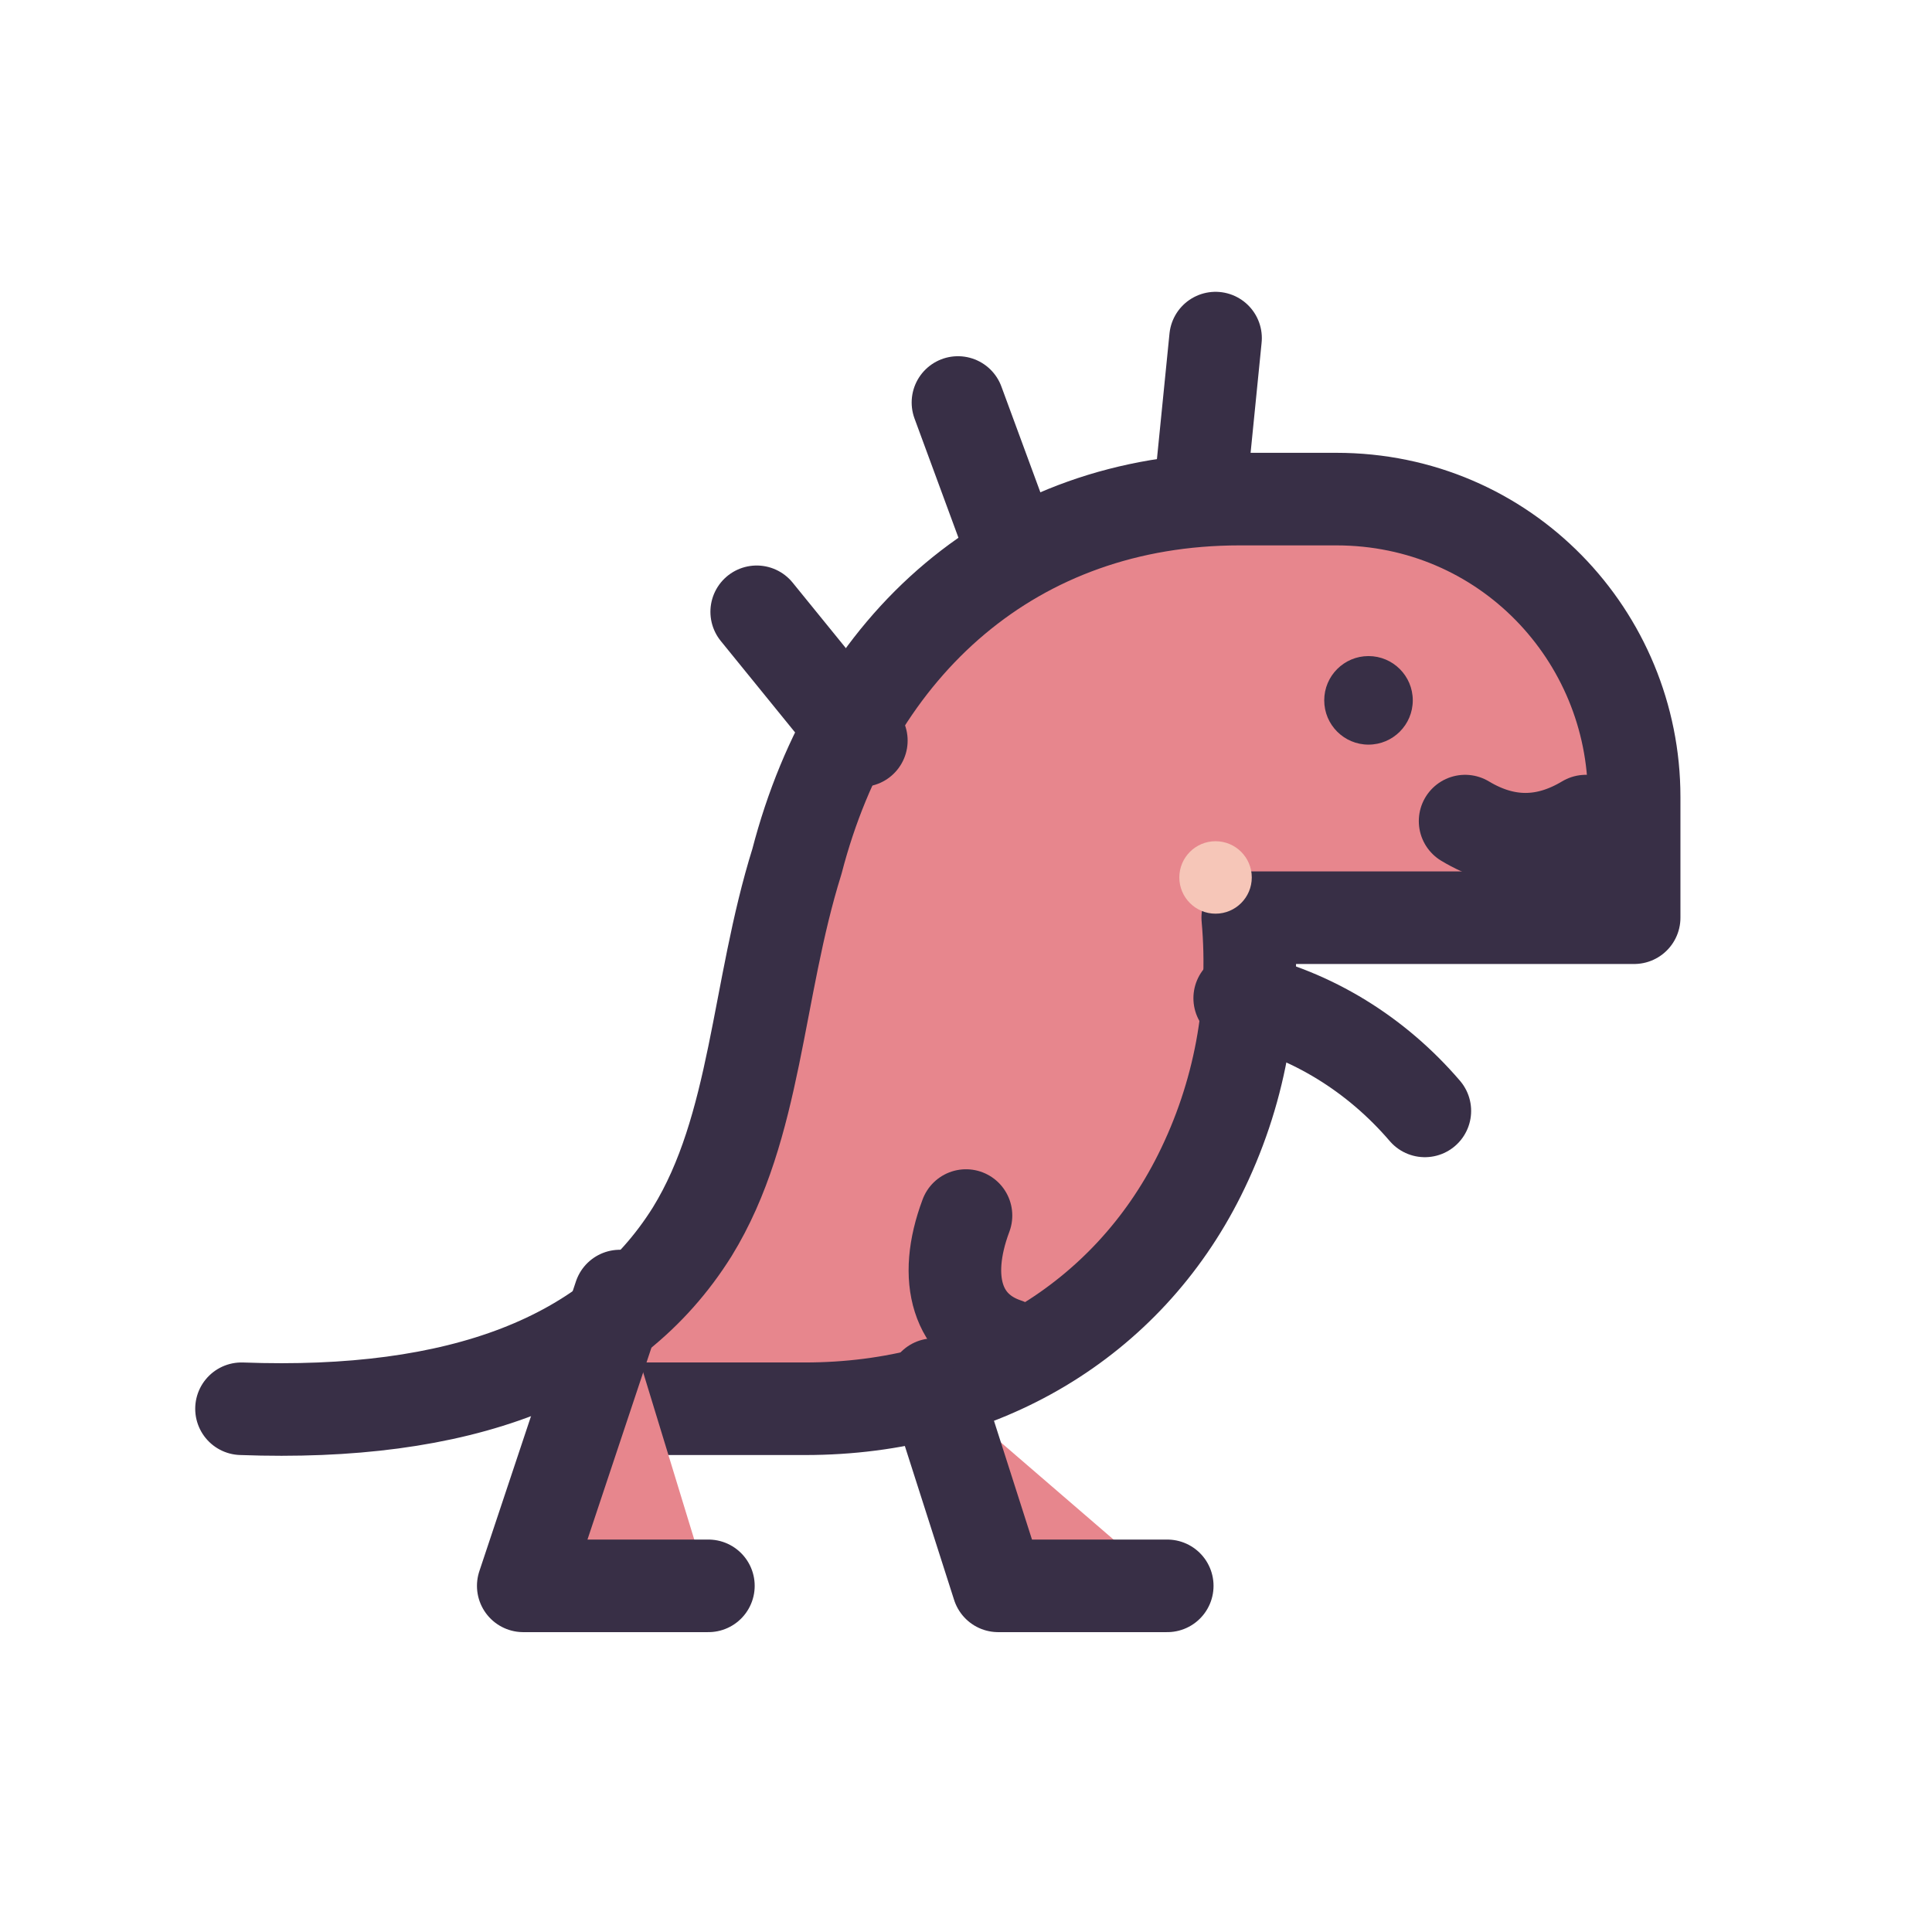
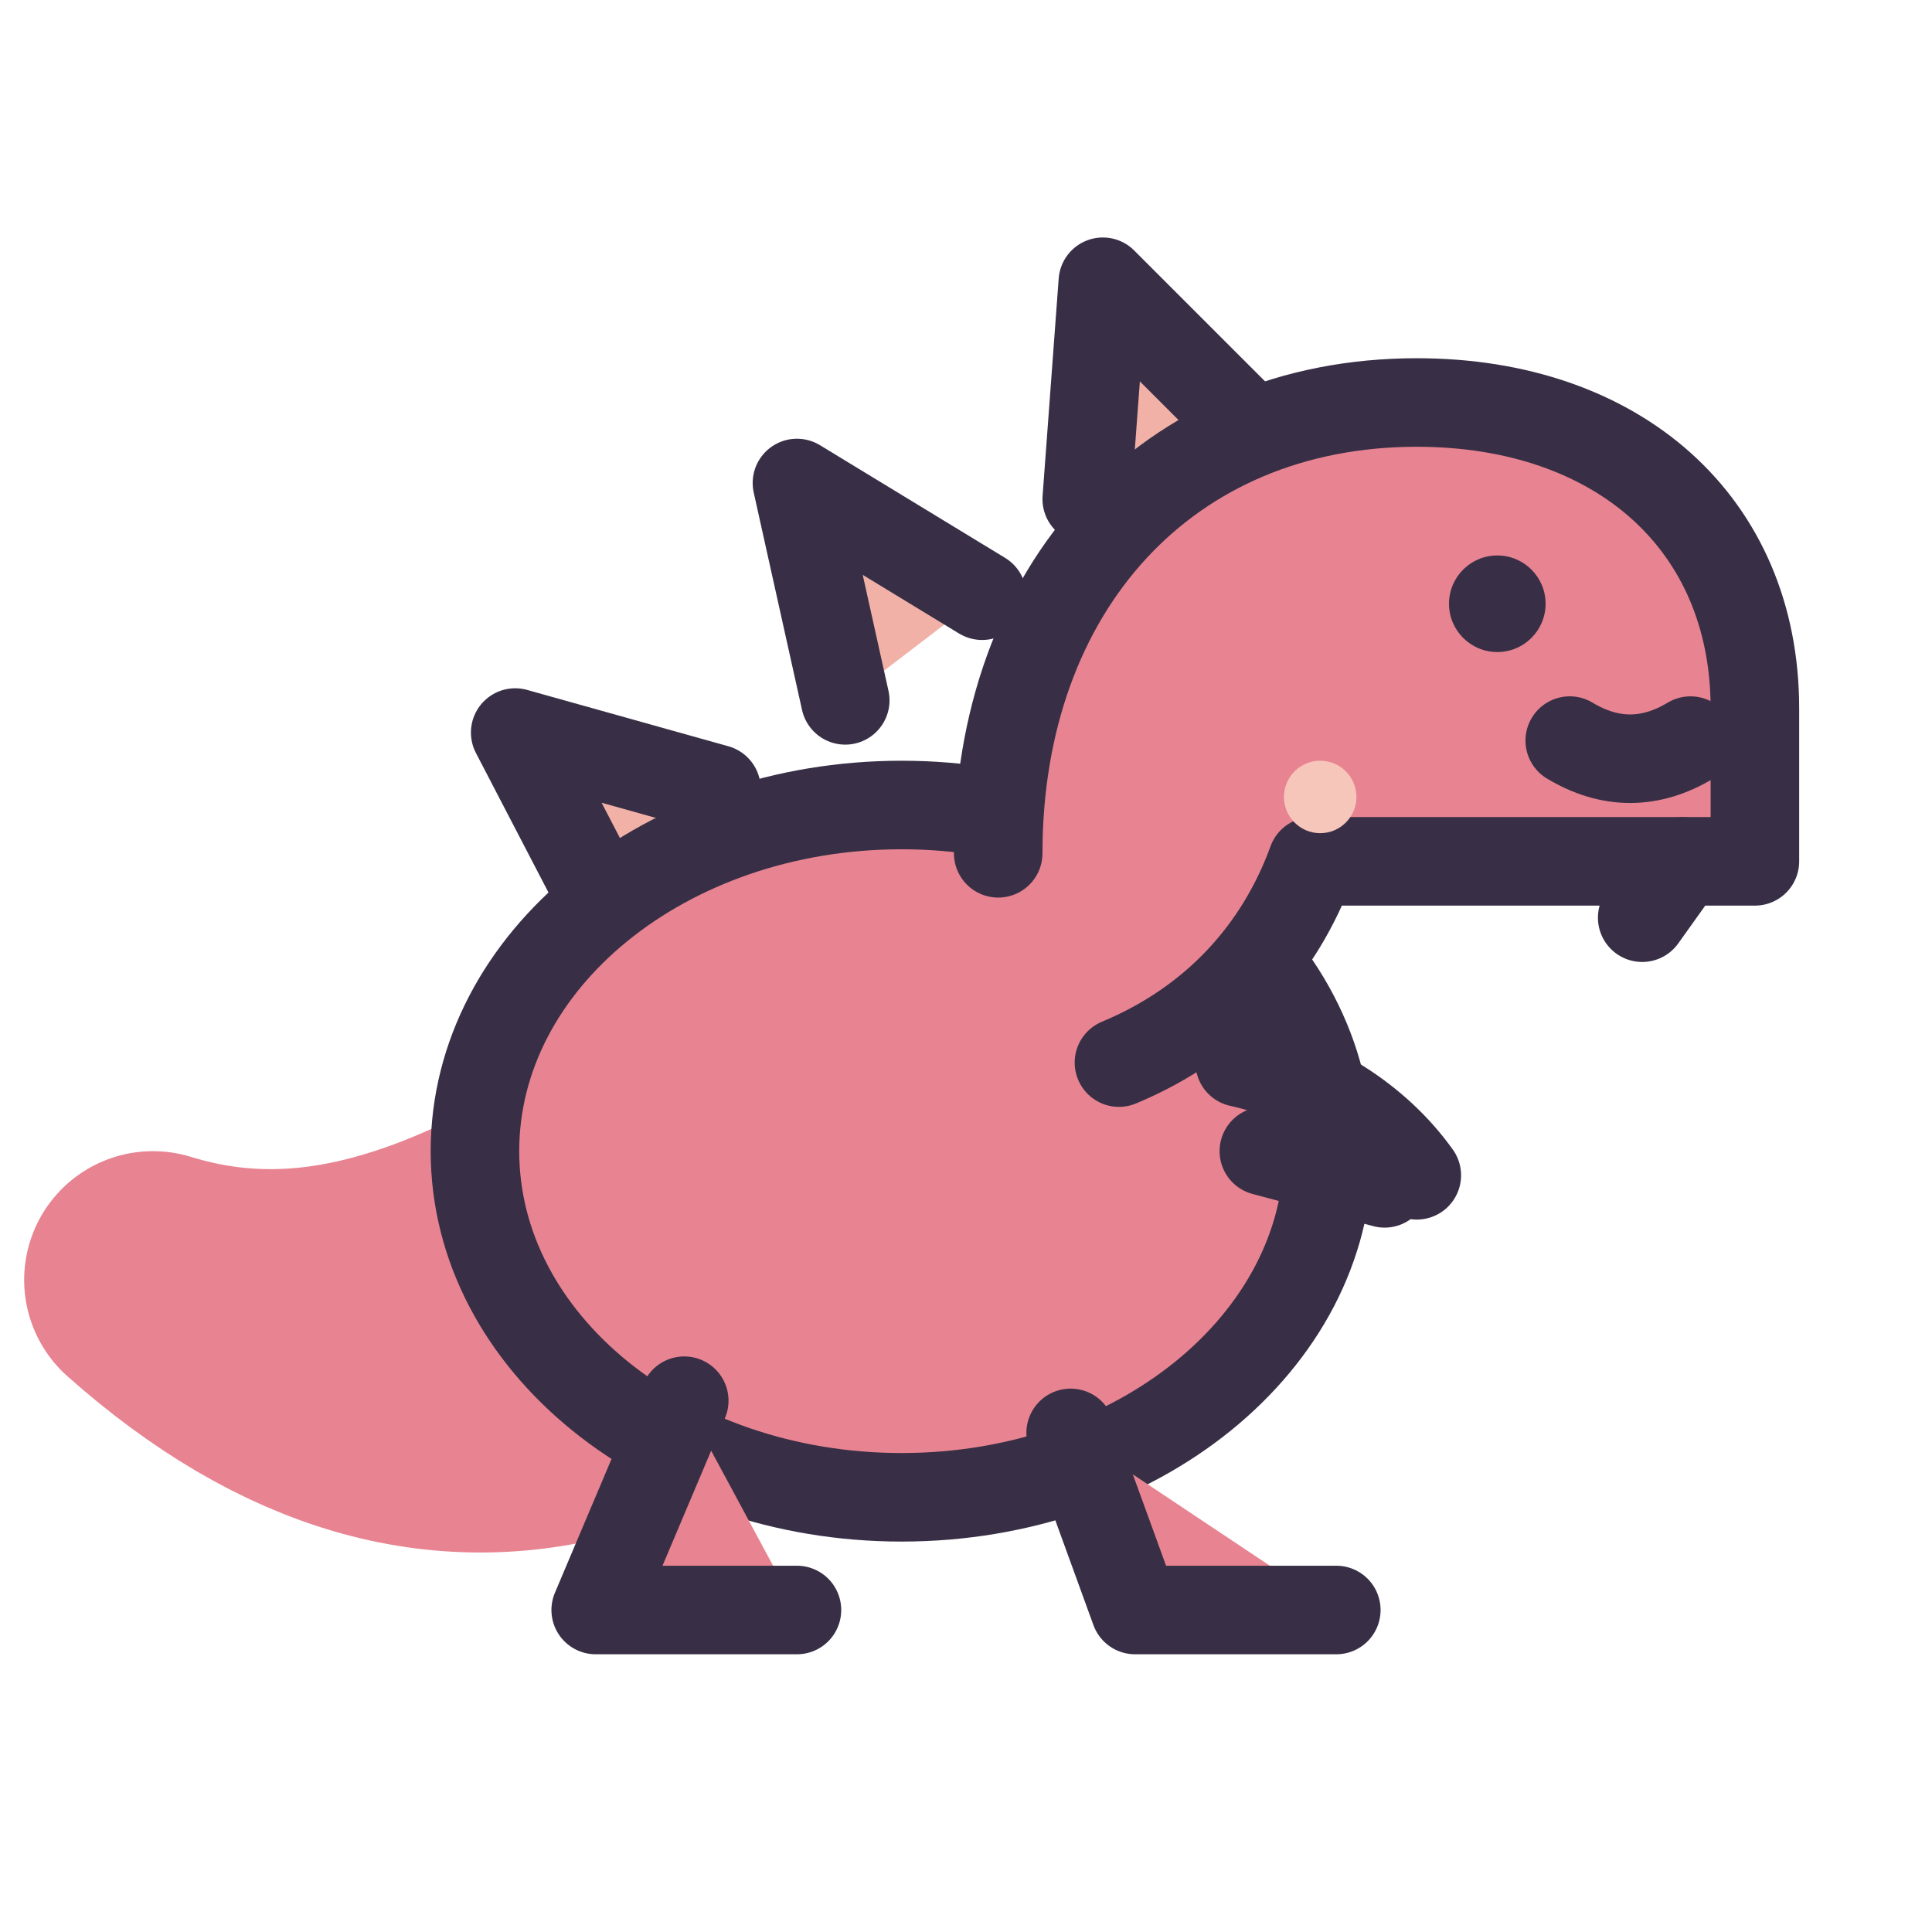
- <svg xmlns="http://www.w3.org/2000/svg" width="24" height="24" viewBox="0 0 24 24" fill="none" stroke="#382F46" stroke-width="1.15" stroke-linecap="round" stroke-linejoin="round" role="img" aria-label="Dinosaur">
-   <path d="M3 17.5c2.7.1 4.6-.6 5.6-2.2.8-1.3.8-3 1.3-4.6.7-2.7 2.7-4.5 5.5-4.5h1.2c2.1 0 3.7 1.7 3.7 3.7v1.5h-4.8c.1 1.1-.1 2.2-.6 3.2-.9 1.8-2.7 2.9-4.9 2.9H7.7" fill="#E7868D" />
-   <path d="m10.7 9.2-1.3-1.6M12.6 6.9 11.9 5M14.9 6.2l.2-2" fill="#F2B4A5" />
-   <path d="M7.7 16.1 6.5 19.7h2.3M11.6 17.2l.8 2.5h2.1" fill="#E7868D" />
-   <path d="M15.4 12.4c.9.2 1.7.7 2.3 1.4" />
-   <circle cx="17" cy="8.7" r=".55" fill="#382F46" stroke="none" />
-   <path d="M18.2 10.2c.5.3 1 .3 1.5 0" />
-   <path d="M12 15.1c-.3.8-.1 1.4.5 1.6" />
-   <circle cx="15.1" cy="10.9" r=".45" fill="#F6C6B8" stroke="none" />
+ <svg xmlns="http://www.w3.org/2000/svg" width="24" height="24" viewBox="0 0 24 24" fill="none" stroke="#382F46" stroke-width="1.1" stroke-linecap="round" stroke-linejoin="round" role="img" aria-label="Dinosaur">
+   <path d="M7.7 11.6 6.4 9.1l2.5.7M10.5 8.7l-.6-2.7 2.3 1.4M13.5 6.2l.2-2.7 1.9 1.9" fill="#F2B1A7" />
+   <path d="M6.4 15.3c-1.8.9-3.2 1-4.5.6 1.8 1.6 3.6 2.1 5.4 1.6" stroke="#E88491" stroke-width="3.2" />
+   <ellipse cx="11.2" cy="14.3" rx="5.3" ry="4.3" fill="#E88491" />
+   <path d="M12.4 10.6c0-3.3 2.1-5.6 5.2-5.6 2.5 0 4.2 1.5 4.2 3.8v1.9h-5.5c-.4 1.1-1.2 2-2.4 2.5" fill="#E88491" />
+   <path d="M8.5 17.4 7.4 20h2.5M13.3 17.8l.8 2.2h2.5" fill="#E88491" />
+   <path d="M15.4 13.2c.9.2 1.7.7 2.2 1.4M15.7 14.3l1.5.4" />
+   <circle cx="18.6" cy="7.5" r=".6" fill="#382F46" stroke="none" />
+   <path d="M19.5 9.2c.5.3 1 .3 1.5 0M20.9 10.7l-.5.7" />
+   <circle cx="16.4" cy="9.9" r=".45" fill="#F7C6BB" stroke="none" />
</svg>
